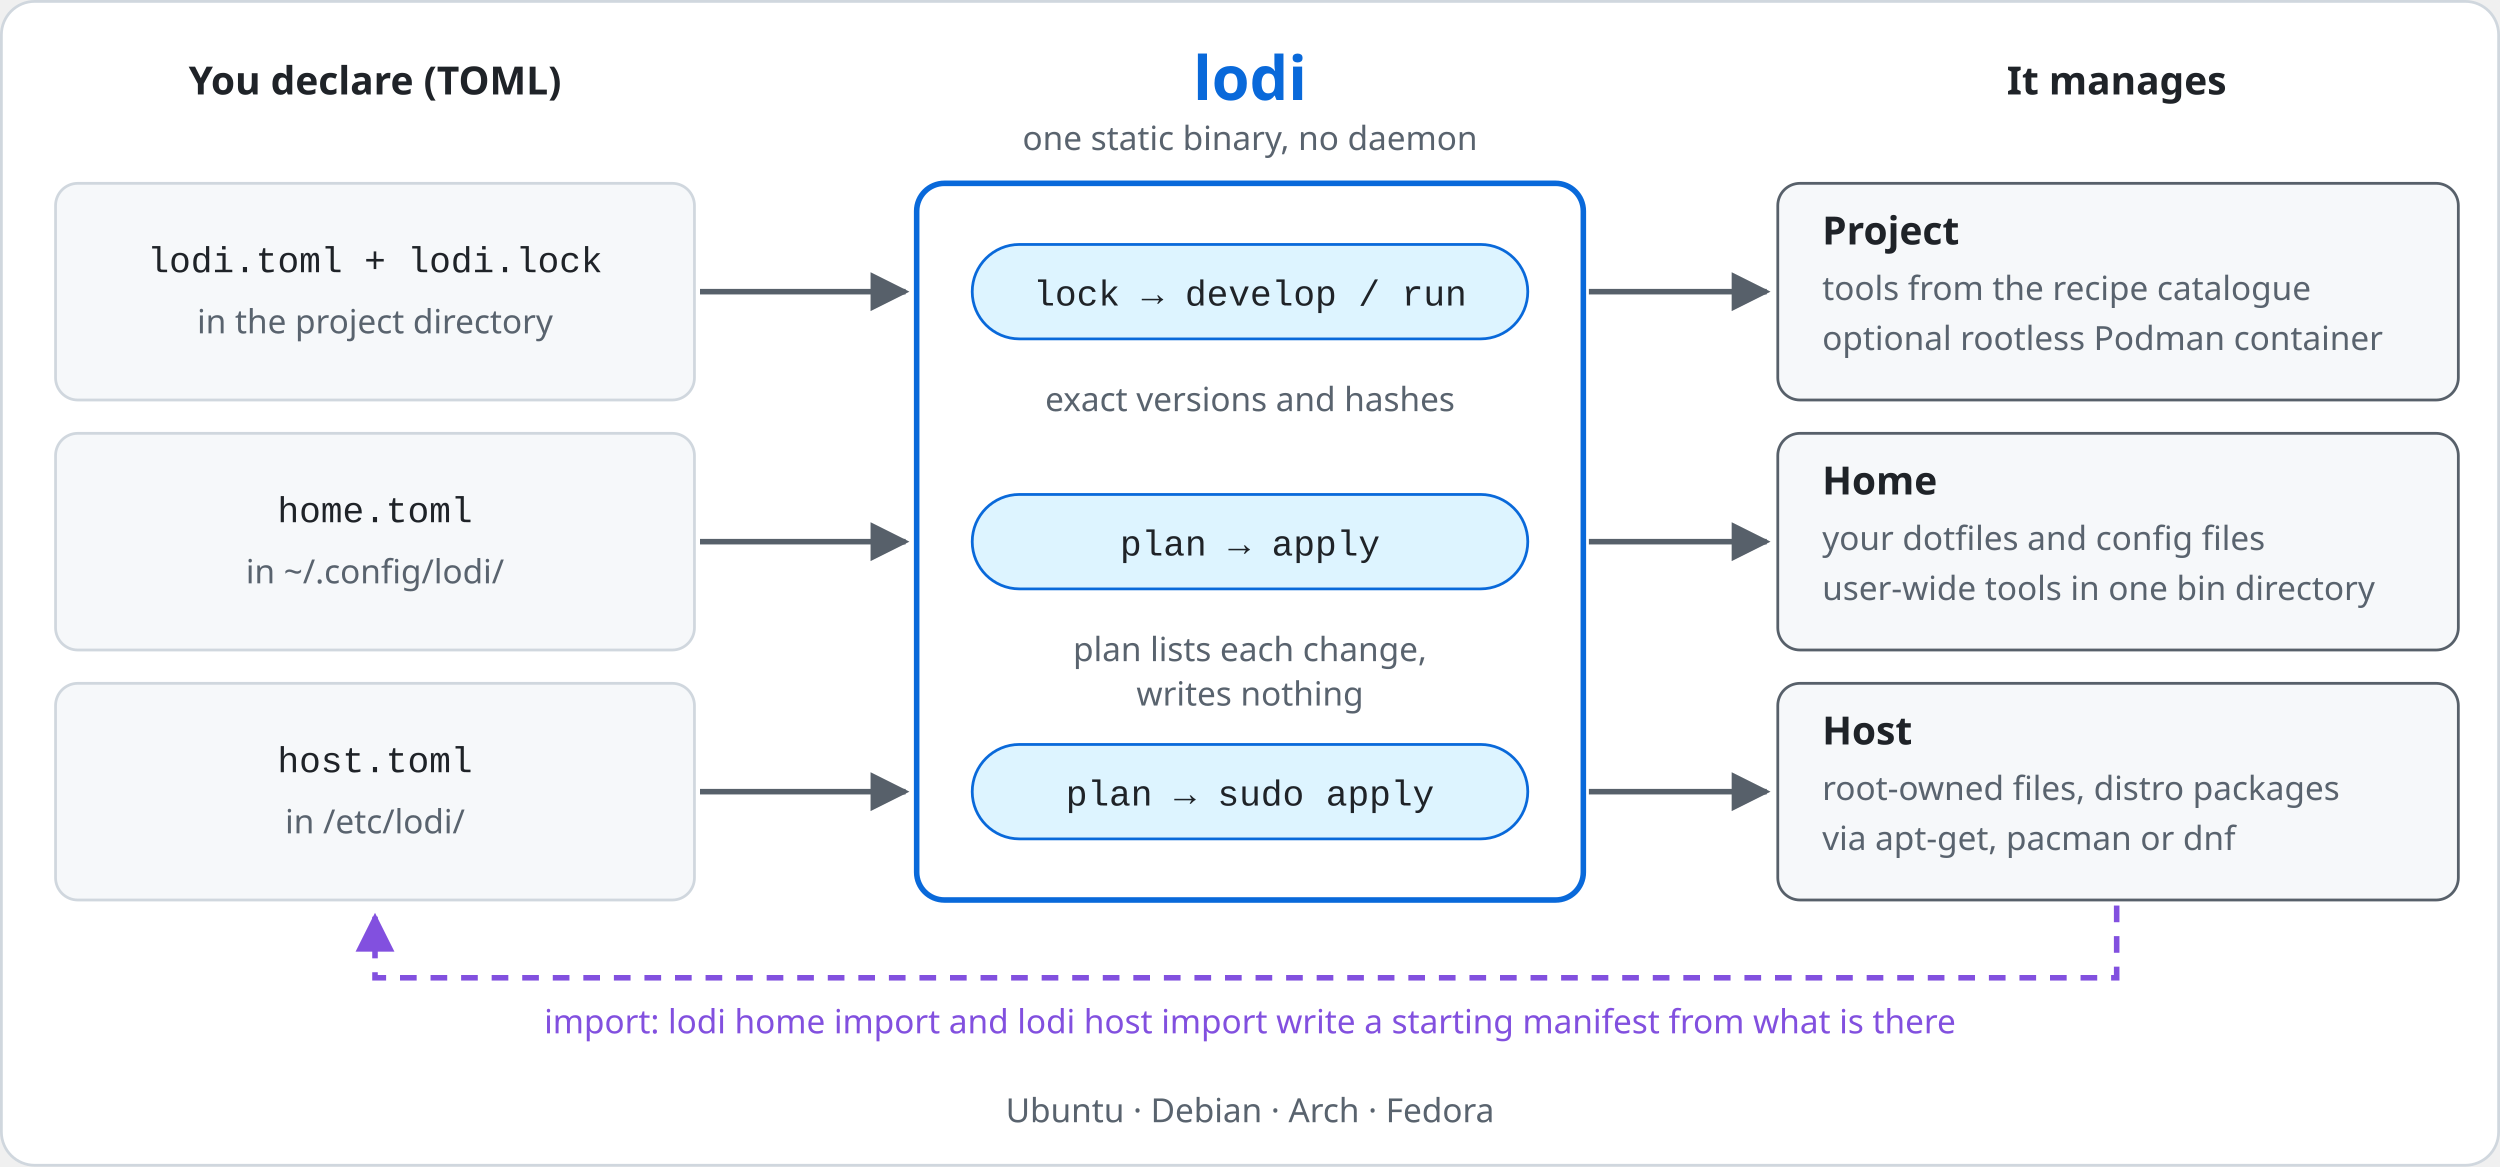
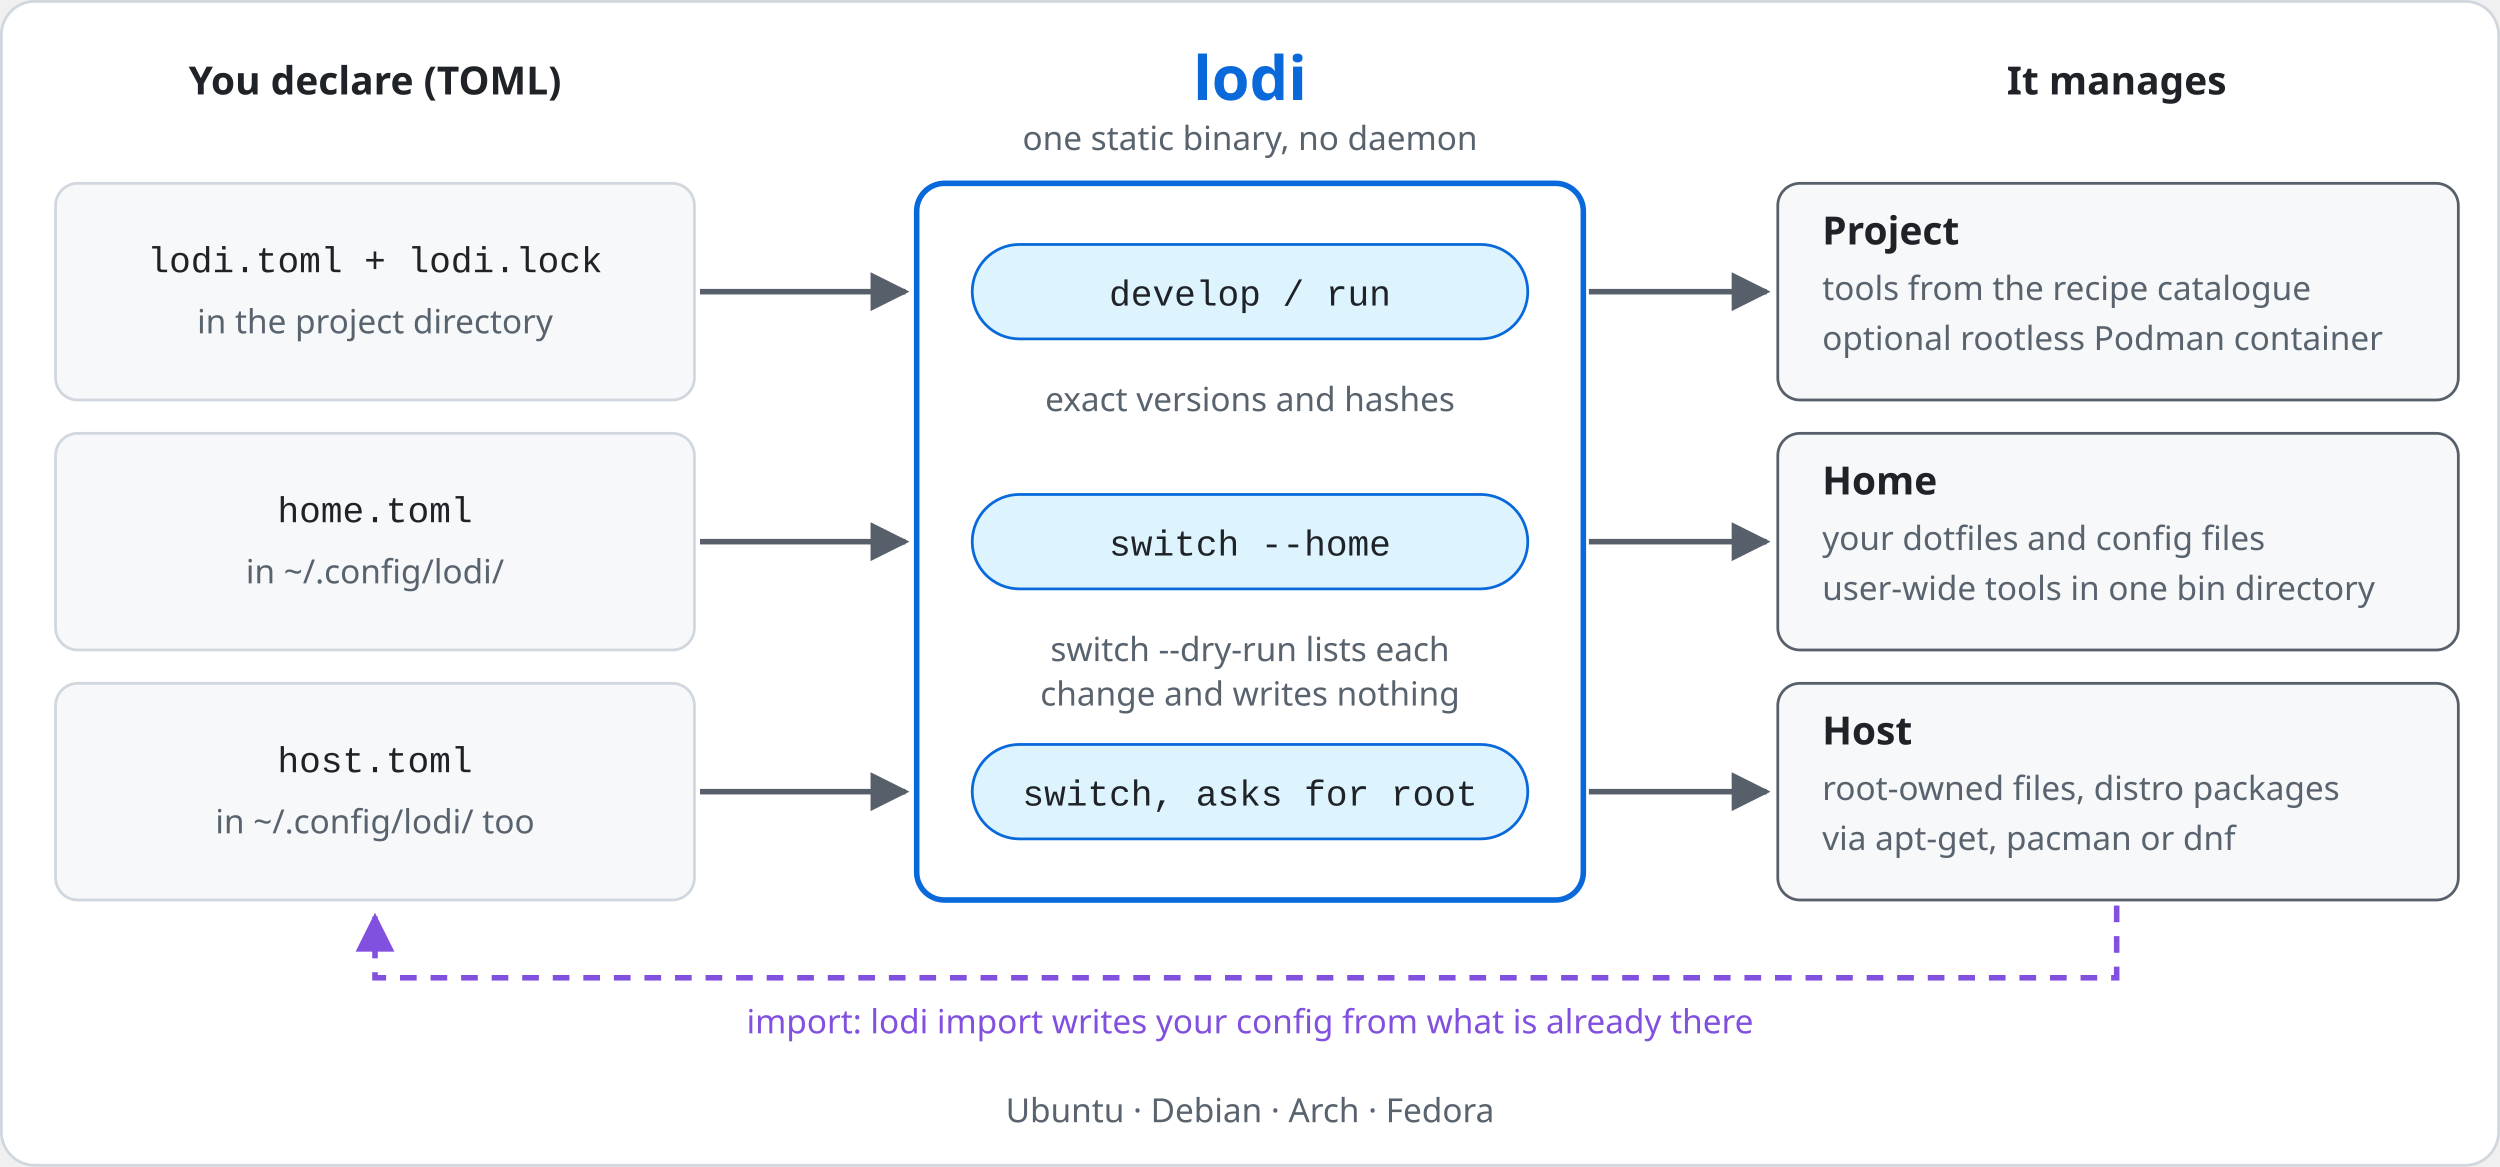
<svg xmlns="http://www.w3.org/2000/svg" viewBox="0 0 900 420" width="900" height="420" role="img" aria-labelledby="t d">
  <style>
    .bg{fill:#ffffff;stroke:#d0d7de}
    .card{fill:#f6f8fa;stroke:#d0d7de}
    .core{fill:#ffffff;stroke:#0969da;stroke-width:2}
    .pill{fill:#ddf4ff;stroke:#0969da}
    .scope{fill:#f6f8fa;stroke:#57606a}
    .t{fill:#1f2328}
    .m{fill:#59636e}
    .a{fill:#0969da}
    .i{fill:#8250df}
    .ln{stroke:#57606a;stroke-width:2;fill:none}
    .ah{fill:#57606a}
    .imp{stroke:#8250df;stroke-width:2;fill:none;stroke-dasharray:6 5}
    .iah{fill:#8250df}
    text{font-family:ui-sans-serif,system-ui,-apple-system,"Segoe UI","Noto Sans",Helvetica,Arial,sans-serif;font-size:13px}
    .mono{font-family:ui-monospace,SFMono-Regular,"SF Mono",Menlo,Consolas,"Liberation Mono",monospace}
    .h{font-size:14px;font-weight:600}
    .s{font-size:12px}
    .big{font-size:22px;font-weight:700}
    @media (prefers-color-scheme: dark){
      .bg{fill:#0d1117;stroke:#3d444d}
      .card{fill:#151b23;stroke:#3d444d}
      .core{fill:#0d1117;stroke:#4493f8}
      .pill{fill:#0c2d6b;stroke:#4493f8}
      .scope{fill:#151b23;stroke:#9198a1}
      .t{fill:#f0f6fc}
      .m{fill:#9198a1}
      .a{fill:#4493f8}
      .i{fill:#ab7df8}
      .ln{stroke:#9198a1}
      .ah{fill:#9198a1}
      .imp{stroke:#ab7df8}
      .iah{fill:#ab7df8}
    }
  </style>
  <defs>
    <marker id="arr" viewBox="0 0 10 10" refX="9" refY="5" markerWidth="7" markerHeight="7" orient="auto">
      <path class="ah" d="M0 0L10 5L0 10z" />
    </marker>
    <marker id="iarr" viewBox="0 0 10 10" refX="9" refY="5" markerWidth="7" markerHeight="7" orient="auto">
      <path class="iah" d="M0 0L10 5L0 10z" />
    </marker>
  </defs>
  <rect class="bg" x="0.5" y="0.5" width="899" height="419" rx="12" />
  <text class="t h" x="135" y="34" text-anchor="middle">You declare (TOML)</text>
  <text class="a big" x="450" y="36" text-anchor="middle">lodi</text>
  <text class="m s" x="450" y="54" text-anchor="middle">one static binary, no daemon</text>
  <text class="t h" x="762" y="34" text-anchor="middle">It manages</text>
  <rect class="card" x="20" y="66" width="230" height="78" rx="8" />
  <text class="t mono" x="135" y="98" text-anchor="middle">lodi.toml + lodi.lock</text>
  <text class="m s" x="135" y="120" text-anchor="middle">in the project directory</text>
  <rect class="card" x="20" y="156" width="230" height="78" rx="8" />
  <text class="t mono" x="135" y="188" text-anchor="middle">home.toml</text>
  <text class="m s" x="135" y="210" text-anchor="middle">in ~/.config/lodi/</text>
  <rect class="card" x="20" y="246" width="230" height="78" rx="8" />
  <text class="t mono" x="135" y="278" text-anchor="middle">host.toml</text>
-   <text class="m s" x="135" y="300" text-anchor="middle">in /etc/lodi/</text>
+   <text class="m s" x="135" y="300" text-anchor="middle">in ~/.config/lodi/ too</text>
  <rect class="core" x="330" y="66" width="240" height="258" rx="10" />
  <rect class="pill" x="350" y="88" width="200" height="34" rx="17" />
-   <text class="t mono" x="450" y="110" text-anchor="middle">lock → develop / run</text>
+   <text class="t mono" x="450" y="110" text-anchor="middle">develop / run</text>
  <rect class="pill" x="350" y="178" width="200" height="34" rx="17" />
-   <text class="t mono" x="450" y="200" text-anchor="middle">plan → apply</text>
+   <text class="t mono" x="450" y="200" text-anchor="middle">switch --home</text>
  <rect class="pill" x="350" y="268" width="200" height="34" rx="17" />
-   <text class="t mono" x="450" y="290" text-anchor="middle">plan → sudo apply</text>
+   <text class="t mono" x="450" y="290" text-anchor="middle">switch, asks for root</text>
  <text class="m s" x="450" y="148" text-anchor="middle">exact versions and hashes</text>
-   <text class="m s" x="450" y="238" text-anchor="middle">plan lists each change,</text>
-   <text class="m s" x="450" y="254" text-anchor="middle">writes nothing</text>
+   <text class="m s" x="450" y="238" text-anchor="middle">switch --dry-run lists each</text>
+   <text class="m s" x="450" y="254" text-anchor="middle">change and writes nothing</text>
  <path class="ln" d="M252 105H326" marker-end="url(#arr)" />
  <path class="ln" d="M252 195H326" marker-end="url(#arr)" />
  <path class="ln" d="M252 285H326" marker-end="url(#arr)" />
  <path class="ln" d="M572 105H636" marker-end="url(#arr)" />
  <path class="ln" d="M572 195H636" marker-end="url(#arr)" />
  <path class="ln" d="M572 285H636" marker-end="url(#arr)" />
  <rect class="scope" x="640" y="66" width="245" height="78" rx="8" />
  <text class="t h" x="656" y="88">Project</text>
  <text class="m s" x="656" y="108">tools from the recipe catalogue</text>
  <text class="m s" x="656" y="126">optional rootless Podman container</text>
  <rect class="scope" x="640" y="156" width="245" height="78" rx="8" />
  <text class="t h" x="656" y="178">Home</text>
  <text class="m s" x="656" y="198">your dotfiles and config files</text>
  <text class="m s" x="656" y="216">user-wide tools in one bin directory</text>
  <rect class="scope" x="640" y="246" width="245" height="78" rx="8" />
  <text class="t h" x="656" y="268">Host</text>
  <text class="m s" x="656" y="288">root-owned files, distro packages</text>
  <text class="m s" x="656" y="306">via apt-get, pacman or dnf</text>
  <path class="imp" d="M762 326V352H135V330" marker-end="url(#iarr)" />
-   <text class="i s" x="450" y="372" text-anchor="middle">import: lodi home import and lodi host import write a starting manifest from what is there</text>
+   <text class="i s" x="450" y="372" text-anchor="middle">import: lodi import writes your config from what is already there</text>
  <text class="m s" x="450" y="404" text-anchor="middle">Ubuntu · Debian · Arch · Fedora</text>
</svg>
